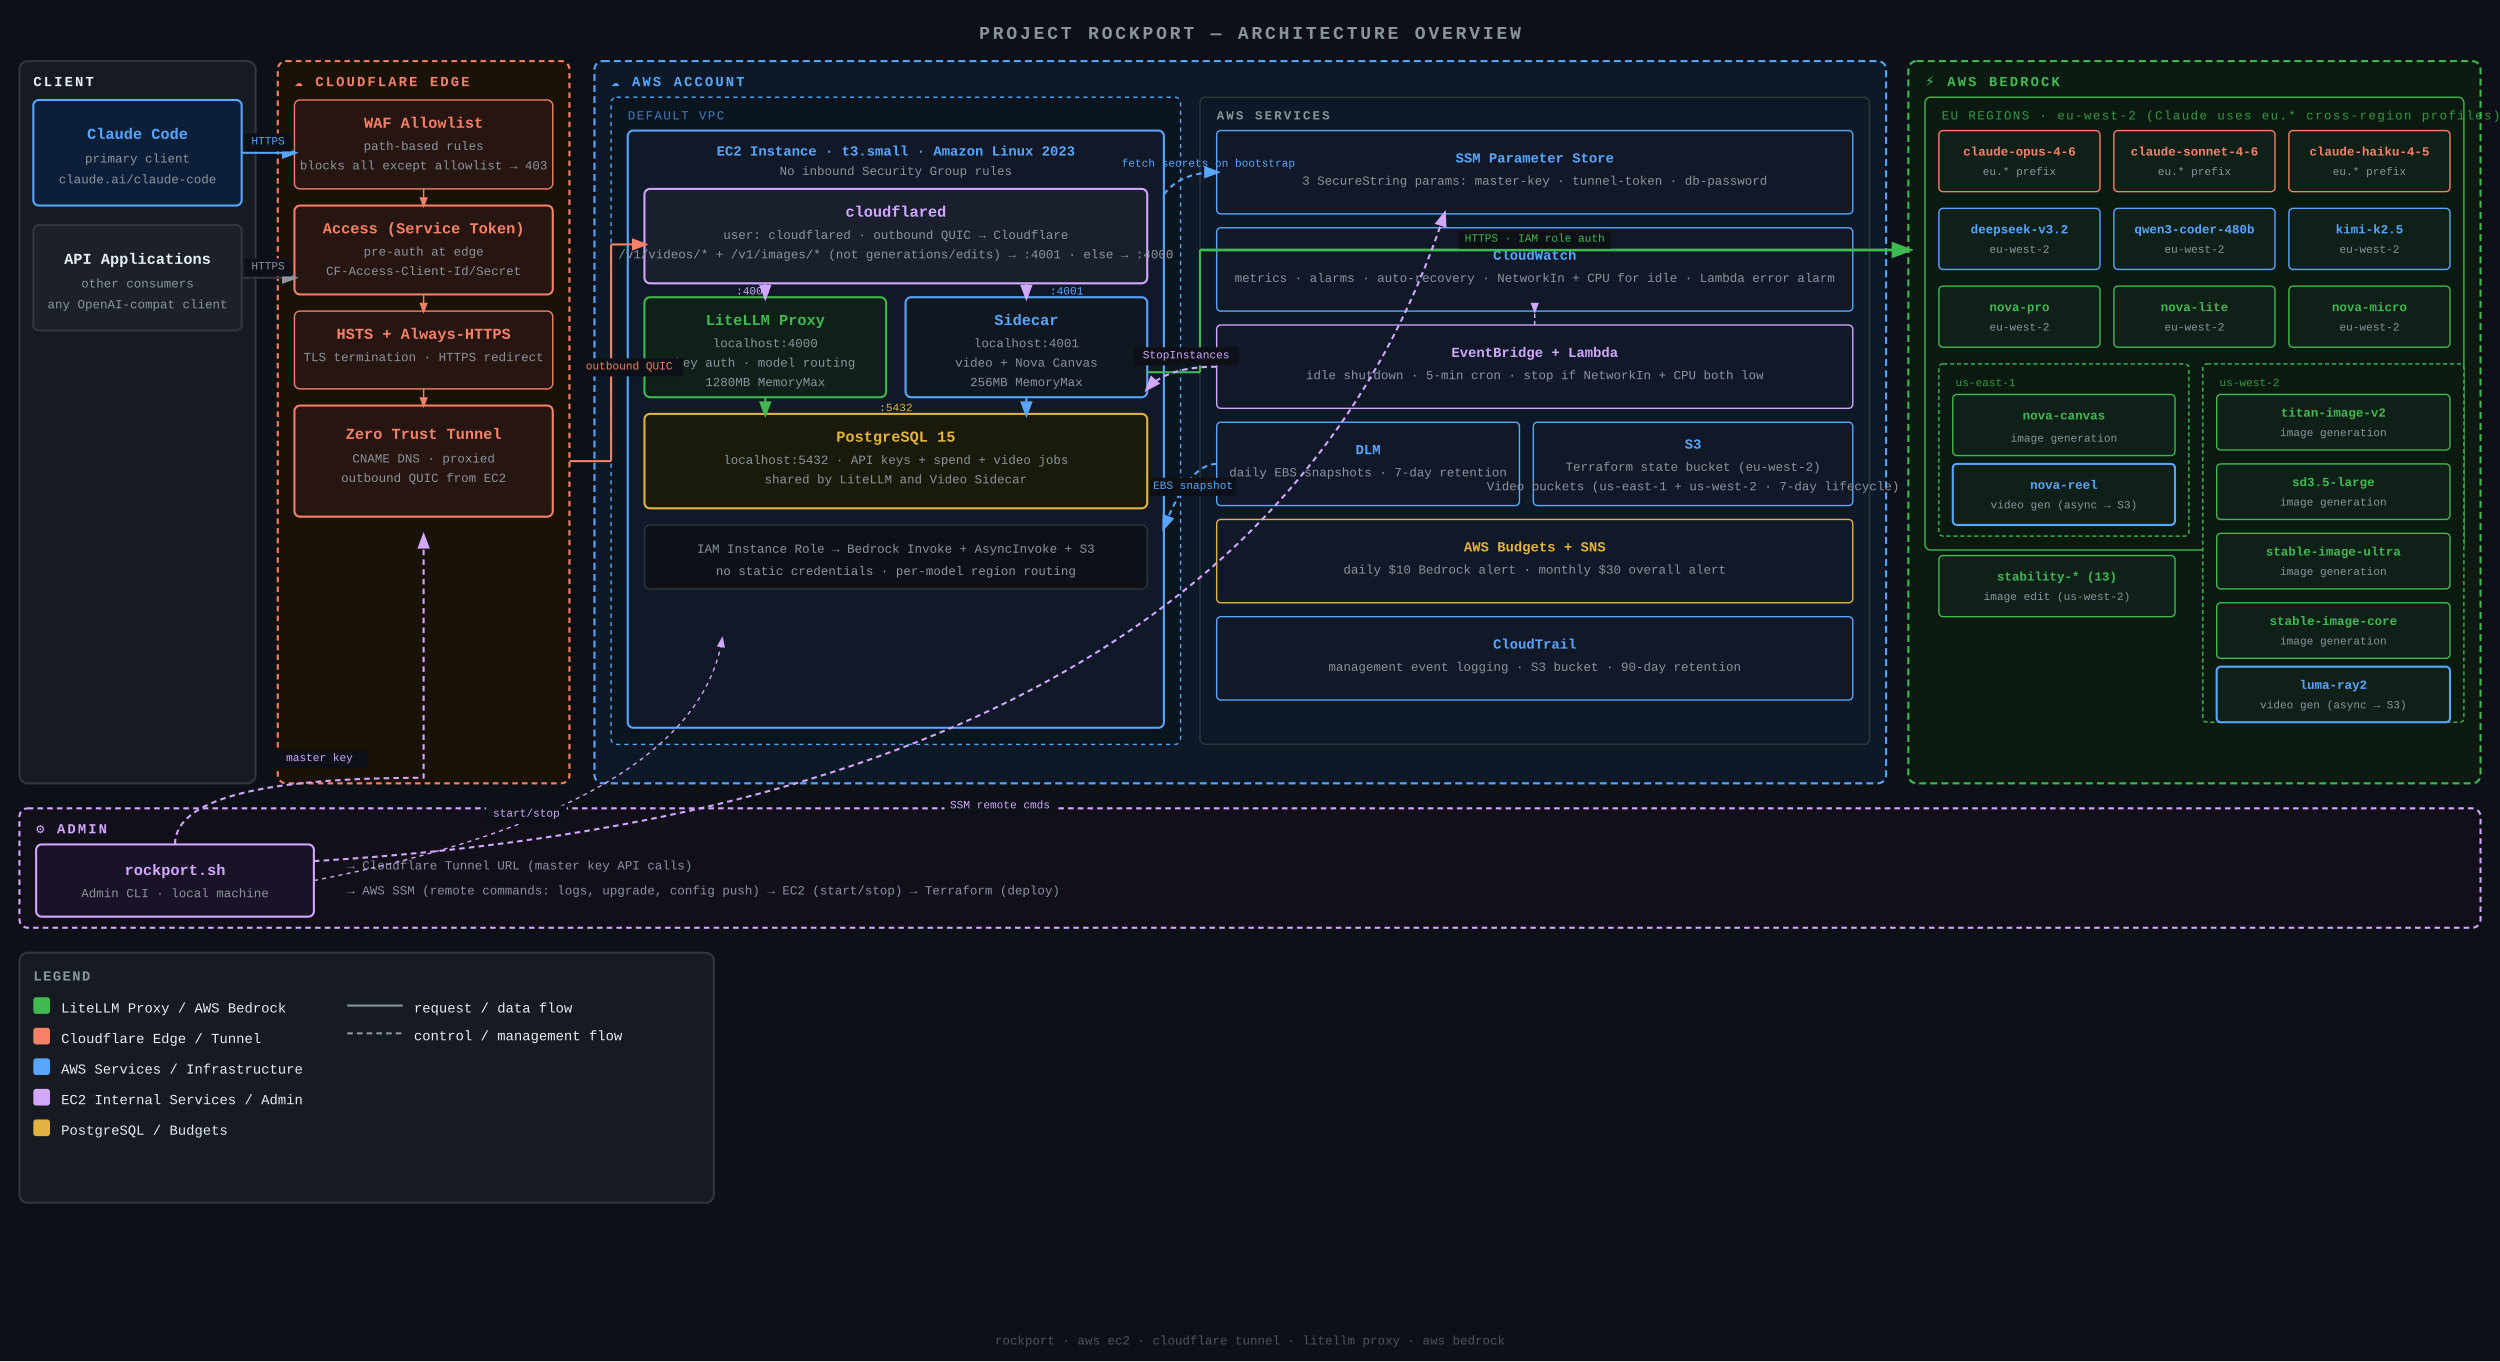
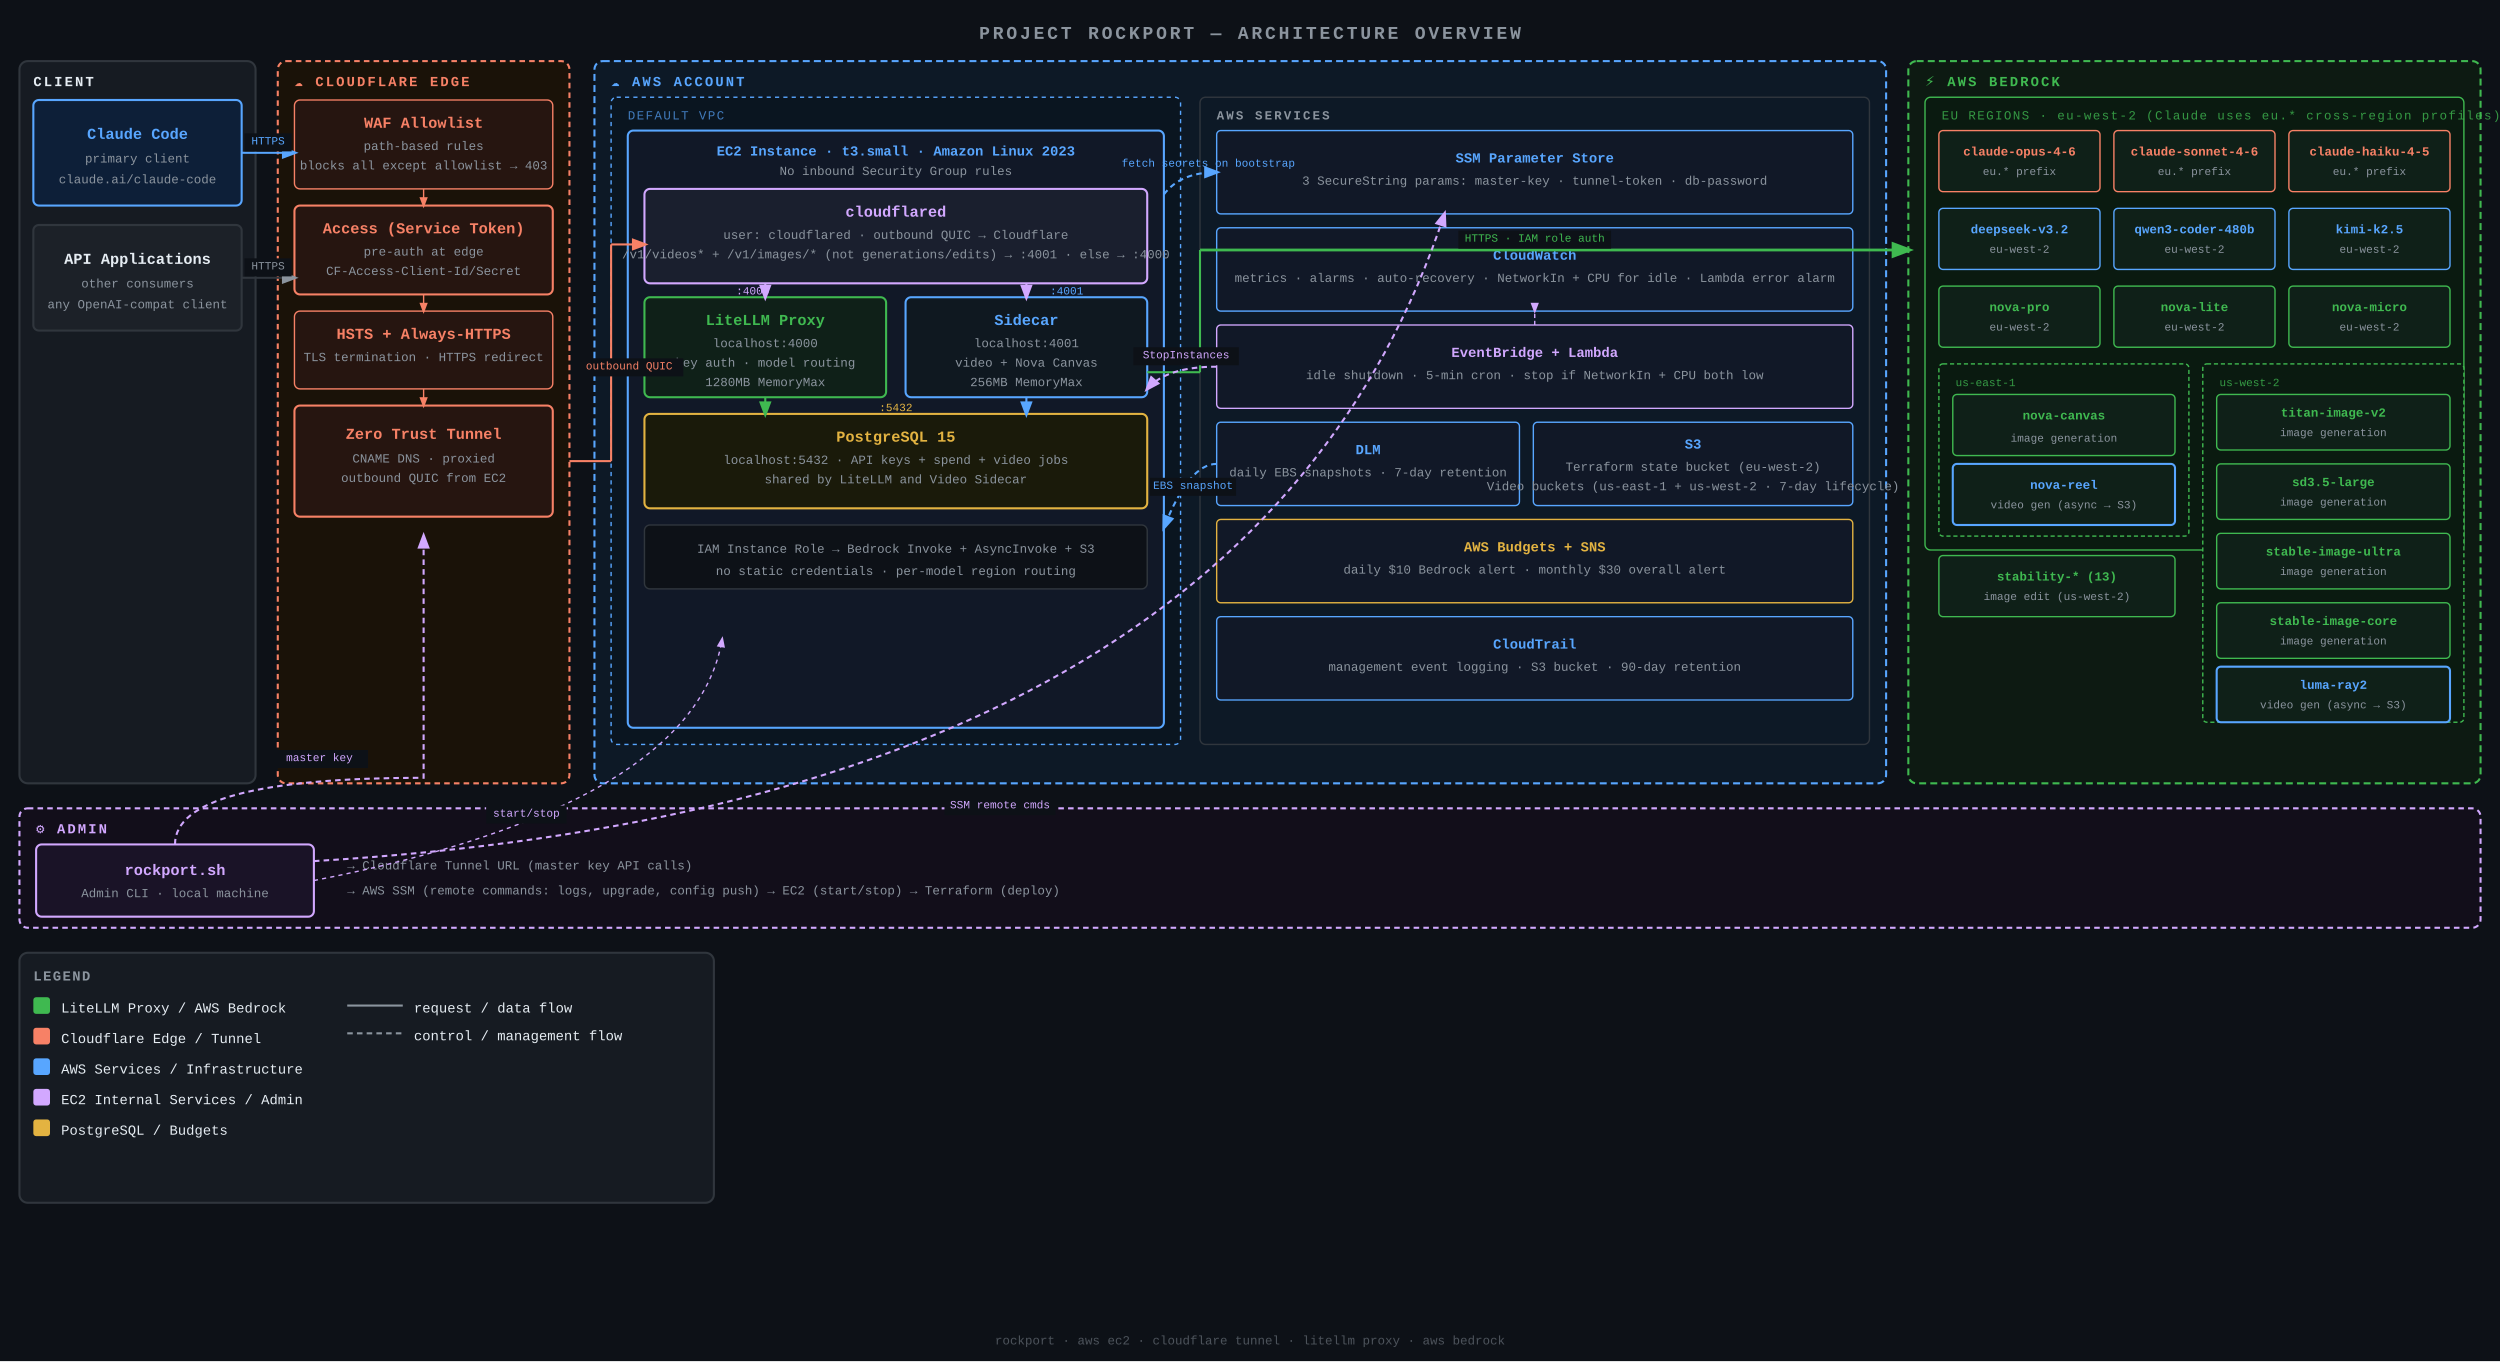
<svg xmlns="http://www.w3.org/2000/svg" viewBox="0 0 1800 980" width="1800" height="980" font-family="'Courier New', Courier, monospace">
  <defs>
    <marker id="ah" markerWidth="8" markerHeight="8" refX="6" refY="3" orient="auto">
      <path d="M0,0 L0,6 L8,3 z" fill="#8b949e" />
    </marker>
    <marker id="ah-blue" markerWidth="8" markerHeight="8" refX="6" refY="3" orient="auto">
      <path d="M0,0 L0,6 L8,3 z" fill="#58a6ff" />
    </marker>
    <marker id="ah-green" markerWidth="8" markerHeight="8" refX="6" refY="3" orient="auto">
      <path d="M0,0 L0,6 L8,3 z" fill="#3fb950" />
    </marker>
    <marker id="ah-orange" markerWidth="8" markerHeight="8" refX="6" refY="3" orient="auto">
      <path d="M0,0 L0,6 L8,3 z" fill="#f78166" />
    </marker>
    <marker id="ah-purple" markerWidth="8" markerHeight="8" refX="6" refY="3" orient="auto">
      <path d="M0,0 L0,6 L8,3 z" fill="#d2a8ff" />
    </marker>
  </defs>
  <rect width="1800" height="980" fill="#0d1117" />
  <text x="900" y="28" text-anchor="middle" fill="#8b949e" font-size="13" font-weight="bold" letter-spacing="2">PROJECT ROCKPORT — ARCHITECTURE OVERVIEW</text>
  <rect x="14" y="44" width="170" height="520" rx="6" fill="#161b22" stroke="#30363d" stroke-width="1.5" />
  <text x="24" y="62" fill="#e6edf3" font-size="10" font-weight="bold" letter-spacing="1.5">CLIENT</text>
  <rect x="24" y="72" width="150" height="76" rx="4" fill="#0d1f38" stroke="#58a6ff" stroke-width="1.5" />
  <text x="99" y="100" text-anchor="middle" fill="#58a6ff" font-size="11" font-weight="bold">Claude Code</text>
  <text x="99" y="117" text-anchor="middle" fill="#8b949e" font-size="9">primary client</text>
  <text x="99" y="132" text-anchor="middle" fill="#8b949e" font-size="9">claude.ai/claude-code</text>
  <rect x="24" y="162" width="150" height="76" rx="4" fill="#1c2128" stroke="#30363d" stroke-width="1.5" />
  <text x="99" y="190" text-anchor="middle" fill="#e6edf3" font-size="11" font-weight="bold">API Applications</text>
  <text x="99" y="207" text-anchor="middle" fill="#8b949e" font-size="9">other consumers</text>
  <text x="99" y="222" text-anchor="middle" fill="#8b949e" font-size="9">any OpenAI-compat client</text>
  <rect x="200" y="44" width="210" height="520" rx="6" fill="#1a1208" stroke="#f78166" stroke-width="1.5" stroke-dasharray="4,3" />
  <text x="212" y="62" fill="#f78166" font-size="10" font-weight="bold" letter-spacing="1.5">☁  CLOUDFLARE EDGE</text>
  <rect x="212" y="72" width="186" height="64" rx="4" fill="#261510" stroke="#f78166" stroke-width="1" />
  <text x="305" y="92" text-anchor="middle" fill="#f78166" font-size="11" font-weight="bold">WAF Allowlist</text>
  <text x="305" y="108" text-anchor="middle" fill="#8b949e" font-size="9">path-based rules</text>
  <text x="305" y="122" text-anchor="middle" fill="#8b949e" font-size="9">blocks all except allowlist → 403</text>
  <rect x="212" y="148" width="186" height="64" rx="4" fill="#261510" stroke="#f78166" stroke-width="1.5" />
  <text x="305" y="168" text-anchor="middle" fill="#f78166" font-size="11" font-weight="bold">Access (Service Token)</text>
  <text x="305" y="184" text-anchor="middle" fill="#8b949e" font-size="9">pre-auth at edge</text>
  <text x="305" y="198" text-anchor="middle" fill="#8b949e" font-size="9">CF-Access-Client-Id/Secret</text>
  <rect x="212" y="224" width="186" height="56" rx="4" fill="#261510" stroke="#f78166" stroke-width="1" />
  <text x="305" y="244" text-anchor="middle" fill="#f78166" font-size="11" font-weight="bold">HSTS + Always-HTTPS</text>
  <text x="305" y="260" text-anchor="middle" fill="#8b949e" font-size="9">TLS termination · HTTPS redirect</text>
  <rect x="212" y="292" width="186" height="80" rx="4" fill="#261510" stroke="#f78166" stroke-width="1.5" />
  <text x="305" y="316" text-anchor="middle" fill="#f78166" font-size="11" font-weight="bold">Zero Trust Tunnel</text>
  <text x="305" y="333" text-anchor="middle" fill="#8b949e" font-size="9">CNAME DNS · proxied</text>
  <text x="305" y="347" text-anchor="middle" fill="#8b949e" font-size="9">outbound QUIC from EC2</text>
  <rect x="428" y="44" width="930" height="520" rx="6" fill="#0d1926" stroke="#58a6ff" stroke-width="1.5" stroke-dasharray="5,3" />
  <text x="440" y="62" fill="#58a6ff" font-size="10" font-weight="bold" letter-spacing="1.5">☁  AWS ACCOUNT</text>
  <rect x="440" y="70" width="410" height="466" rx="4" fill="#0a1520" stroke="#58a6ff" stroke-width="1" stroke-dasharray="3,3" />
  <text x="452" y="86" fill="#58a6ff" font-size="9" letter-spacing="1" opacity="0.7">DEFAULT VPC</text>
  <rect x="452" y="94" width="386" height="430" rx="4" fill="#111827" stroke="#58a6ff" stroke-width="1.5" />
  <text x="645" y="112" text-anchor="middle" fill="#58a6ff" font-size="10" font-weight="bold">EC2 Instance · t3.small · Amazon Linux 2023</text>
  <text x="645" y="126" text-anchor="middle" fill="#8b949e" font-size="9">No inbound Security Group rules</text>
  <rect x="464" y="136" width="362" height="68" rx="4" fill="#1a1f2e" stroke="#d2a8ff" stroke-width="1.5" />
  <text x="645" y="156" text-anchor="middle" fill="#d2a8ff" font-size="11" font-weight="bold">cloudflared</text>
  <text x="645" y="172" text-anchor="middle" fill="#8b949e" font-size="9">user: cloudflared · outbound QUIC → Cloudflare</text>
-   <text x="645" y="186" text-anchor="middle" fill="#8b949e" font-size="9">/v1/videos/* + /v1/images/* (not generations/edits) → :4001 · else → :4000</text>
+   <text x="645" y="186" text-anchor="middle" fill="#8b949e" font-size="9">/v1/videos* + /v1/images/* (not generations/edits) → :4001 · else → :4000</text>
  <rect x="464" y="214" width="174" height="72" rx="4" fill="#0f2018" stroke="#3fb950" stroke-width="1.5" />
  <text x="551" y="234" text-anchor="middle" fill="#3fb950" font-size="11" font-weight="bold">LiteLLM Proxy</text>
  <text x="551" y="250" text-anchor="middle" fill="#8b949e" font-size="9">localhost:4000</text>
  <text x="551" y="264" text-anchor="middle" fill="#8b949e" font-size="9">key auth · model routing</text>
  <text x="551" y="278" text-anchor="middle" fill="#8b949e" font-size="9">1280MB MemoryMax</text>
  <rect x="652" y="214" width="174" height="72" rx="4" fill="#0f1820" stroke="#58a6ff" stroke-width="1.5" />
  <text x="739" y="234" text-anchor="middle" fill="#58a6ff" font-size="11" font-weight="bold">Sidecar</text>
  <text x="739" y="250" text-anchor="middle" fill="#8b949e" font-size="9">localhost:4001</text>
  <text x="739" y="264" text-anchor="middle" fill="#8b949e" font-size="9">video + Nova Canvas</text>
  <text x="739" y="278" text-anchor="middle" fill="#8b949e" font-size="9">256MB MemoryMax</text>
  <rect x="464" y="298" width="362" height="68" rx="4" fill="#1a1a0a" stroke="#e3b341" stroke-width="1.5" />
  <text x="645" y="318" text-anchor="middle" fill="#e3b341" font-size="11" font-weight="bold">PostgreSQL 15</text>
  <text x="645" y="334" text-anchor="middle" fill="#8b949e" font-size="9">localhost:5432 · API keys + spend + video jobs</text>
  <text x="645" y="348" text-anchor="middle" fill="#8b949e" font-size="9">shared by LiteLLM and Video Sidecar</text>
  <rect x="464" y="378" width="362" height="46" rx="4" fill="#0d1117" stroke="#30363d" stroke-width="1" />
  <text x="645" y="398" text-anchor="middle" fill="#8b949e" font-size="9">IAM Instance Role → Bedrock Invoke + AsyncInvoke + S3</text>
  <text x="645" y="414" text-anchor="middle" fill="#8b949e" font-size="9">no static credentials · per-model region routing</text>
  <rect x="864" y="70" width="482" height="466" rx="4" fill="#0d1926" stroke="#30363d" stroke-width="1" />
  <text x="876" y="86" fill="#8b949e" font-size="9" font-weight="bold" letter-spacing="1.5">AWS SERVICES</text>
  <rect x="876" y="94" width="458" height="60" rx="3" fill="#111827" stroke="#58a6ff" stroke-width="1" />
  <text x="1105" y="117" text-anchor="middle" fill="#58a6ff" font-size="10" font-weight="bold">SSM Parameter Store</text>
  <text x="1105" y="133" text-anchor="middle" fill="#8b949e" font-size="9">3 SecureString params: master-key · tunnel-token · db-password</text>
  <rect x="876" y="164" width="458" height="60" rx="3" fill="#111827" stroke="#58a6ff" stroke-width="1" />
  <text x="1105" y="187" text-anchor="middle" fill="#58a6ff" font-size="10" font-weight="bold">CloudWatch</text>
  <text x="1105" y="203" text-anchor="middle" fill="#8b949e" font-size="9">metrics · alarms · auto-recovery · NetworkIn + CPU for idle · Lambda error alarm</text>
  <rect x="876" y="234" width="458" height="60" rx="3" fill="#111827" stroke="#d2a8ff" stroke-width="1" />
  <text x="1105" y="257" text-anchor="middle" fill="#d2a8ff" font-size="10" font-weight="bold">EventBridge + Lambda</text>
  <text x="1105" y="273" text-anchor="middle" fill="#8b949e" font-size="9">idle shutdown · 5-min cron · stop if NetworkIn + CPU both low</text>
  <rect x="876" y="304" width="218" height="60" rx="3" fill="#111827" stroke="#58a6ff" stroke-width="1" />
  <text x="985" y="327" text-anchor="middle" fill="#58a6ff" font-size="10" font-weight="bold">DLM</text>
  <text x="985" y="343" text-anchor="middle" fill="#8b949e" font-size="9">daily EBS snapshots · 7-day retention</text>
  <rect x="1104" y="304" width="230" height="60" rx="3" fill="#111827" stroke="#58a6ff" stroke-width="1" />
  <text x="1219" y="323" text-anchor="middle" fill="#58a6ff" font-size="10" font-weight="bold">S3</text>
  <text x="1219" y="339" text-anchor="middle" fill="#8b949e" font-size="9">Terraform state bucket (eu-west-2)</text>
  <text x="1219" y="353" text-anchor="middle" fill="#8b949e" font-size="9">Video buckets (us-east-1 + us-west-2 · 7-day lifecycle)</text>
  <rect x="876" y="374" width="458" height="60" rx="3" fill="#111827" stroke="#e3b341" stroke-width="1" />
  <text x="1105" y="397" text-anchor="middle" fill="#e3b341" font-size="10" font-weight="bold">AWS Budgets + SNS</text>
  <text x="1105" y="413" text-anchor="middle" fill="#8b949e" font-size="9">daily $10 Bedrock alert · monthly $30 overall alert</text>
  <rect x="876" y="444" width="458" height="60" rx="3" fill="#111827" stroke="#58a6ff" stroke-width="1" />
  <text x="1105" y="467" text-anchor="middle" fill="#58a6ff" font-size="10" font-weight="bold">CloudTrail</text>
  <text x="1105" y="483" text-anchor="middle" fill="#8b949e" font-size="9">management event logging · S3 bucket · 90-day retention</text>
  <rect x="1374" y="44" width="412" height="520" rx="6" fill="#0d1a12" stroke="#3fb950" stroke-width="1.5" stroke-dasharray="5,3" />
  <text x="1386" y="62" fill="#3fb950" font-size="10" font-weight="bold" letter-spacing="1.5">⚡  AWS BEDROCK</text>
  <rect x="1386" y="70" width="388" height="326" rx="4" fill="#0a1a10" stroke="#3fb950" stroke-width="1" />
  <text x="1398" y="86" fill="#3fb950" font-size="9" letter-spacing="1" opacity="0.8">EU REGIONS · eu-west-2 (Claude uses eu.* cross-region profiles)</text>
  <rect x="1396" y="94" width="116" height="44" rx="3" fill="#0f2018" stroke="#f78166" stroke-width="1" />
  <text x="1454" y="112" text-anchor="middle" fill="#f78166" font-size="9" font-weight="bold">claude-opus-4-6</text>
  <text x="1454" y="126" text-anchor="middle" fill="#8b949e" font-size="8">eu.* prefix</text>
  <rect x="1522" y="94" width="116" height="44" rx="3" fill="#0f2018" stroke="#f78166" stroke-width="1" />
  <text x="1580" y="112" text-anchor="middle" fill="#f78166" font-size="9" font-weight="bold">claude-sonnet-4-6</text>
  <text x="1580" y="126" text-anchor="middle" fill="#8b949e" font-size="8">eu.* prefix</text>
  <rect x="1648" y="94" width="116" height="44" rx="3" fill="#0f2018" stroke="#f78166" stroke-width="1" />
  <text x="1706" y="112" text-anchor="middle" fill="#f78166" font-size="9" font-weight="bold">claude-haiku-4-5</text>
  <text x="1706" y="126" text-anchor="middle" fill="#8b949e" font-size="8">eu.* prefix</text>
  <rect x="1396" y="150" width="116" height="44" rx="3" fill="#0f2018" stroke="#58a6ff" stroke-width="1" />
  <text x="1454" y="168" text-anchor="middle" fill="#58a6ff" font-size="9" font-weight="bold">deepseek-v3.2</text>
  <text x="1454" y="182" text-anchor="middle" fill="#8b949e" font-size="8">eu-west-2</text>
  <rect x="1522" y="150" width="116" height="44" rx="3" fill="#0f2018" stroke="#58a6ff" stroke-width="1" />
  <text x="1580" y="168" text-anchor="middle" fill="#58a6ff" font-size="9" font-weight="bold">qwen3-coder-480b</text>
  <text x="1580" y="182" text-anchor="middle" fill="#8b949e" font-size="8">eu-west-2</text>
  <rect x="1648" y="150" width="116" height="44" rx="3" fill="#0f2018" stroke="#58a6ff" stroke-width="1" />
  <text x="1706" y="168" text-anchor="middle" fill="#58a6ff" font-size="9" font-weight="bold">kimi-k2.5</text>
  <text x="1706" y="182" text-anchor="middle" fill="#8b949e" font-size="8">eu-west-2</text>
  <rect x="1396" y="206" width="116" height="44" rx="3" fill="#0f2018" stroke="#3fb950" stroke-width="1" />
  <text x="1454" y="224" text-anchor="middle" fill="#3fb950" font-size="9" font-weight="bold">nova-pro</text>
  <text x="1454" y="238" text-anchor="middle" fill="#8b949e" font-size="8">eu-west-2</text>
  <rect x="1522" y="206" width="116" height="44" rx="3" fill="#0f2018" stroke="#3fb950" stroke-width="1" />
  <text x="1580" y="224" text-anchor="middle" fill="#3fb950" font-size="9" font-weight="bold">nova-lite</text>
  <text x="1580" y="238" text-anchor="middle" fill="#8b949e" font-size="8">eu-west-2</text>
  <rect x="1648" y="206" width="116" height="44" rx="3" fill="#0f2018" stroke="#3fb950" stroke-width="1" />
  <text x="1706" y="224" text-anchor="middle" fill="#3fb950" font-size="9" font-weight="bold">nova-micro</text>
  <text x="1706" y="238" text-anchor="middle" fill="#8b949e" font-size="8">eu-west-2</text>
  <rect x="1396" y="262" width="180" height="124" rx="3" fill="#0a1a10" stroke="#3fb950" stroke-width="1" stroke-dasharray="3,2" />
  <text x="1408" y="278" fill="#3fb950" font-size="8" opacity="0.8">us-east-1</text>
  <rect x="1406" y="284" width="160" height="44" rx="3" fill="#0f2018" stroke="#3fb950" stroke-width="1" />
  <text x="1486" y="302" text-anchor="middle" fill="#3fb950" font-size="9" font-weight="bold">nova-canvas</text>
  <text x="1486" y="318" text-anchor="middle" fill="#8b949e" font-size="8">image generation</text>
  <rect x="1406" y="334" width="160" height="44" rx="3" fill="#0f2018" stroke="#58a6ff" stroke-width="1.5" />
  <text x="1486" y="352" text-anchor="middle" fill="#58a6ff" font-size="9" font-weight="bold">nova-reel</text>
  <text x="1486" y="366" text-anchor="middle" fill="#8b949e" font-size="8">video gen (async → S3)</text>
  <rect x="1586" y="262" width="188" height="258" rx="3" fill="#0a1a10" stroke="#3fb950" stroke-width="1" stroke-dasharray="3,2" />
  <text x="1598" y="278" fill="#3fb950" font-size="8" opacity="0.8">us-west-2</text>
  <rect x="1596" y="284" width="168" height="40" rx="3" fill="#0f2018" stroke="#3fb950" stroke-width="1" />
  <text x="1680" y="300" text-anchor="middle" fill="#3fb950" font-size="9" font-weight="bold">titan-image-v2</text>
  <text x="1680" y="314" text-anchor="middle" fill="#8b949e" font-size="8">image generation</text>
  <rect x="1596" y="334" width="168" height="40" rx="3" fill="#0f2018" stroke="#3fb950" stroke-width="1" />
  <text x="1680" y="350" text-anchor="middle" fill="#3fb950" font-size="9" font-weight="bold">sd3.5-large</text>
  <text x="1680" y="364" text-anchor="middle" fill="#8b949e" font-size="8">image generation</text>
  <rect x="1596" y="384" width="168" height="40" rx="3" fill="#0f2018" stroke="#3fb950" stroke-width="1" />
  <text x="1680" y="400" text-anchor="middle" fill="#3fb950" font-size="9" font-weight="bold">stable-image-ultra</text>
  <text x="1680" y="414" text-anchor="middle" fill="#8b949e" font-size="8">image generation</text>
  <rect x="1596" y="434" width="168" height="40" rx="3" fill="#0f2018" stroke="#3fb950" stroke-width="1" />
  <text x="1680" y="450" text-anchor="middle" fill="#3fb950" font-size="9" font-weight="bold">stable-image-core</text>
  <text x="1680" y="464" text-anchor="middle" fill="#8b949e" font-size="8">image generation</text>
  <rect x="1596" y="480" width="168" height="40" rx="3" fill="#0f2018" stroke="#58a6ff" stroke-width="1.5" />
  <text x="1680" y="496" text-anchor="middle" fill="#58a6ff" font-size="9" font-weight="bold">luma-ray2</text>
  <text x="1680" y="510" text-anchor="middle" fill="#8b949e" font-size="8">video gen (async → S3)</text>
  <rect x="1396" y="400" width="170" height="44" rx="3" fill="#0f2018" stroke="#3fb950" stroke-width="1" />
  <text x="1481" y="418" text-anchor="middle" fill="#3fb950" font-size="9" font-weight="bold">stability-* (13)</text>
  <text x="1481" y="432" text-anchor="middle" fill="#8b949e" font-size="8">image edit (us-west-2)</text>
  <rect x="14" y="582" width="1772" height="86" rx="6" fill="#120e1a" stroke="#d2a8ff" stroke-width="1.5" stroke-dasharray="4,3" />
  <text x="26" y="600" fill="#d2a8ff" font-size="10" font-weight="bold" letter-spacing="1.5">⚙  ADMIN</text>
  <rect x="26" y="608" width="200" height="52" rx="4" fill="#1a1327" stroke="#d2a8ff" stroke-width="1.5" />
  <text x="126" y="630" text-anchor="middle" fill="#d2a8ff" font-size="11" font-weight="bold">rockport.sh</text>
  <text x="126" y="646" text-anchor="middle" fill="#8b949e" font-size="9">Admin CLI · local machine</text>
  <text x="250" y="626" fill="#8b949e" font-size="9">→  Cloudflare Tunnel URL (master key API calls)</text>
  <text x="250" y="644" fill="#8b949e" font-size="9">→  AWS SSM (remote commands: logs, upgrade, config push)   →  EC2 (start/stop)   →  Terraform (deploy)</text>
  <line x1="174" y1="110" x2="212" y2="110" stroke="#58a6ff" stroke-width="1.5" marker-end="url(#ah-blue)" />
  <rect x="176" y="96" width="34" height="13" fill="#0d1117" />
  <text x="193" y="104" text-anchor="middle" fill="#58a6ff" font-size="8">HTTPS</text>
  <line x1="174" y1="200" x2="212" y2="200" stroke="#30363d" stroke-width="1.5" marker-end="url(#ah)" />
  <rect x="176" y="186" width="34" height="13" fill="#0d1117" />
  <text x="193" y="194" text-anchor="middle" fill="#8b949e" font-size="8">HTTPS</text>
  <line x1="305" y1="136" x2="305" y2="148" stroke="#f78166" stroke-width="1" marker-end="url(#ah-orange)" />
  <line x1="305" y1="212" x2="305" y2="224" stroke="#f78166" stroke-width="1" marker-end="url(#ah-orange)" />
  <line x1="305" y1="280" x2="305" y2="292" stroke="#f78166" stroke-width="1" marker-end="url(#ah-orange)" />
  <line x1="410" y1="332" x2="440" y2="332" stroke="#f78166" stroke-width="1.5" />
  <line x1="440" y1="332" x2="440" y2="176" stroke="#f78166" stroke-width="1.5" />
  <line x1="440" y1="176" x2="464" y2="176" stroke="#f78166" stroke-width="1.5" marker-end="url(#ah-orange)" />
  <rect x="414" y="258" width="78" height="13" fill="#0d1117" />
  <text x="453" y="266" text-anchor="middle" fill="#f78166" font-size="8">outbound QUIC</text>
  <line x1="551" y1="204" x2="551" y2="214" stroke="#d2a8ff" stroke-width="1.5" marker-end="url(#ah-purple)" />
  <text x="530" y="212" fill="#d2a8ff" font-size="8">:4000</text>
  <line x1="739" y1="204" x2="739" y2="214" stroke="#d2a8ff" stroke-width="1.5" marker-end="url(#ah-purple)" />
  <text x="756" y="212" fill="#58a6ff" font-size="8">:4001</text>
  <line x1="551" y1="286" x2="551" y2="298" stroke="#3fb950" stroke-width="1.5" marker-end="url(#ah-green)" />
  <line x1="739" y1="286" x2="739" y2="298" stroke="#58a6ff" stroke-width="1.5" marker-end="url(#ah-blue)" />
  <text x="645" y="296" text-anchor="middle" fill="#e3b341" font-size="8">:5432</text>
  <line x1="826" y1="268" x2="864" y2="268" stroke="#3fb950" stroke-width="1.5" />
  <line x1="864" y1="268" x2="864" y2="180" stroke="#3fb950" stroke-width="1.5" stroke-dasharray="1,0" />
  <line x1="864" y1="180" x2="1374" y2="180" stroke="#3fb950" stroke-width="2" marker-end="url(#ah-green)" />
  <rect x="1050" y="166" width="110" height="13" fill="#0d1117" />
  <text x="1105" y="174" text-anchor="middle" fill="#3fb950" font-size="8">HTTPS · IAM role auth</text>
  <path d="M 838 140 Q 850 124 876 124" stroke="#58a6ff" stroke-width="1.5" stroke-dasharray="4,3" fill="none" marker-end="url(#ah-blue)" />
  <text x="870" y="120" text-anchor="middle" fill="#58a6ff" font-size="8">fetch secrets on bootstrap</text>
  <path d="M 1105 234 Q 1105 214 1105 224" stroke="#d2a8ff" stroke-width="1" stroke-dasharray="3,2" fill="none" marker-end="url(#ah-purple)" />
  <path d="M 876 264 Q 840 264 826 280" stroke="#d2a8ff" stroke-width="1.5" stroke-dasharray="4,3" fill="none" marker-end="url(#ah-purple)" />
  <rect x="816" y="250" width="76" height="13" fill="#0d1117" />
  <text x="854" y="258" text-anchor="middle" fill="#d2a8ff" font-size="8">StopInstances</text>
  <path d="M 876 334 Q 856 334 838 380" stroke="#58a6ff" stroke-width="1.5" stroke-dasharray="4,3" fill="none" marker-end="url(#ah-blue)" />
  <rect x="828" y="344" width="62" height="13" fill="#0d1117" />
  <text x="859" y="352" text-anchor="middle" fill="#58a6ff" font-size="8">EBS snapshot</text>
  <path d="M 126 608 Q 126 560 305 560 Q 305 440 305 386" stroke="#d2a8ff" stroke-width="1.5" stroke-dasharray="4,3" fill="none" marker-end="url(#ah-purple)" />
  <rect x="195" y="540" width="70" height="13" fill="#0d1117" />
  <text x="230" y="548" text-anchor="middle" fill="#d2a8ff" font-size="8">master key</text>
  <path d="M 226 620 Q 900 580 1040 154" stroke="#d2a8ff" stroke-width="1.5" stroke-dasharray="4,3" fill="none" marker-end="url(#ah-purple)" />
  <rect x="680" y="574" width="80" height="13" fill="#0d1117" />
  <text x="720" y="582" text-anchor="middle" fill="#d2a8ff" font-size="8">SSM remote cmds</text>
  <path d="M 226 634 Q 500 580 520 460" stroke="#d2a8ff" stroke-width="1" stroke-dasharray="3,3" fill="none" marker-end="url(#ah-purple)" />
  <rect x="350" y="580" width="58" height="13" fill="#0d1117" />
  <text x="379" y="588" text-anchor="middle" fill="#d2a8ff" font-size="8">start/stop</text>
  <rect x="14" y="686" width="500" height="180" rx="6" fill="#161b22" stroke="#30363d" stroke-width="1.5" />
  <text x="24" y="706" fill="#8b949e" font-size="10" font-weight="bold" letter-spacing="1">LEGEND</text>
  <rect x="24" y="718" width="12" height="12" rx="2" fill="#3fb950" />
  <text x="44" y="729" fill="#e6edf3" font-size="10">LiteLLM Proxy / AWS Bedrock</text>
  <rect x="24" y="740" width="12" height="12" rx="2" fill="#f78166" />
  <text x="44" y="751" fill="#e6edf3" font-size="10">Cloudflare Edge / Tunnel</text>
  <rect x="24" y="762" width="12" height="12" rx="2" fill="#58a6ff" />
  <text x="44" y="773" fill="#e6edf3" font-size="10">AWS Services / Infrastructure</text>
  <rect x="24" y="784" width="12" height="12" rx="2" fill="#d2a8ff" />
  <text x="44" y="795" fill="#e6edf3" font-size="10">EC2 Internal Services / Admin</text>
  <rect x="24" y="806" width="12" height="12" rx="2" fill="#e3b341" />
  <text x="44" y="817" fill="#e6edf3" font-size="10">PostgreSQL / Budgets</text>
  <line x1="250" y1="724" x2="290" y2="724" stroke="#8b949e" stroke-width="1.5" />
  <text x="298" y="729" fill="#e6edf3" font-size="10">request / data flow</text>
  <line x1="250" y1="744" x2="290" y2="744" stroke="#8b949e" stroke-width="1.5" stroke-dasharray="4,3" />
  <text x="298" y="749" fill="#e6edf3" font-size="10">control / management flow</text>
  <text x="900" y="968" text-anchor="middle" fill="#8b949e" font-size="9" opacity="0.5">rockport · aws ec2 · cloudflare tunnel · litellm proxy · aws bedrock</text>
</svg>
